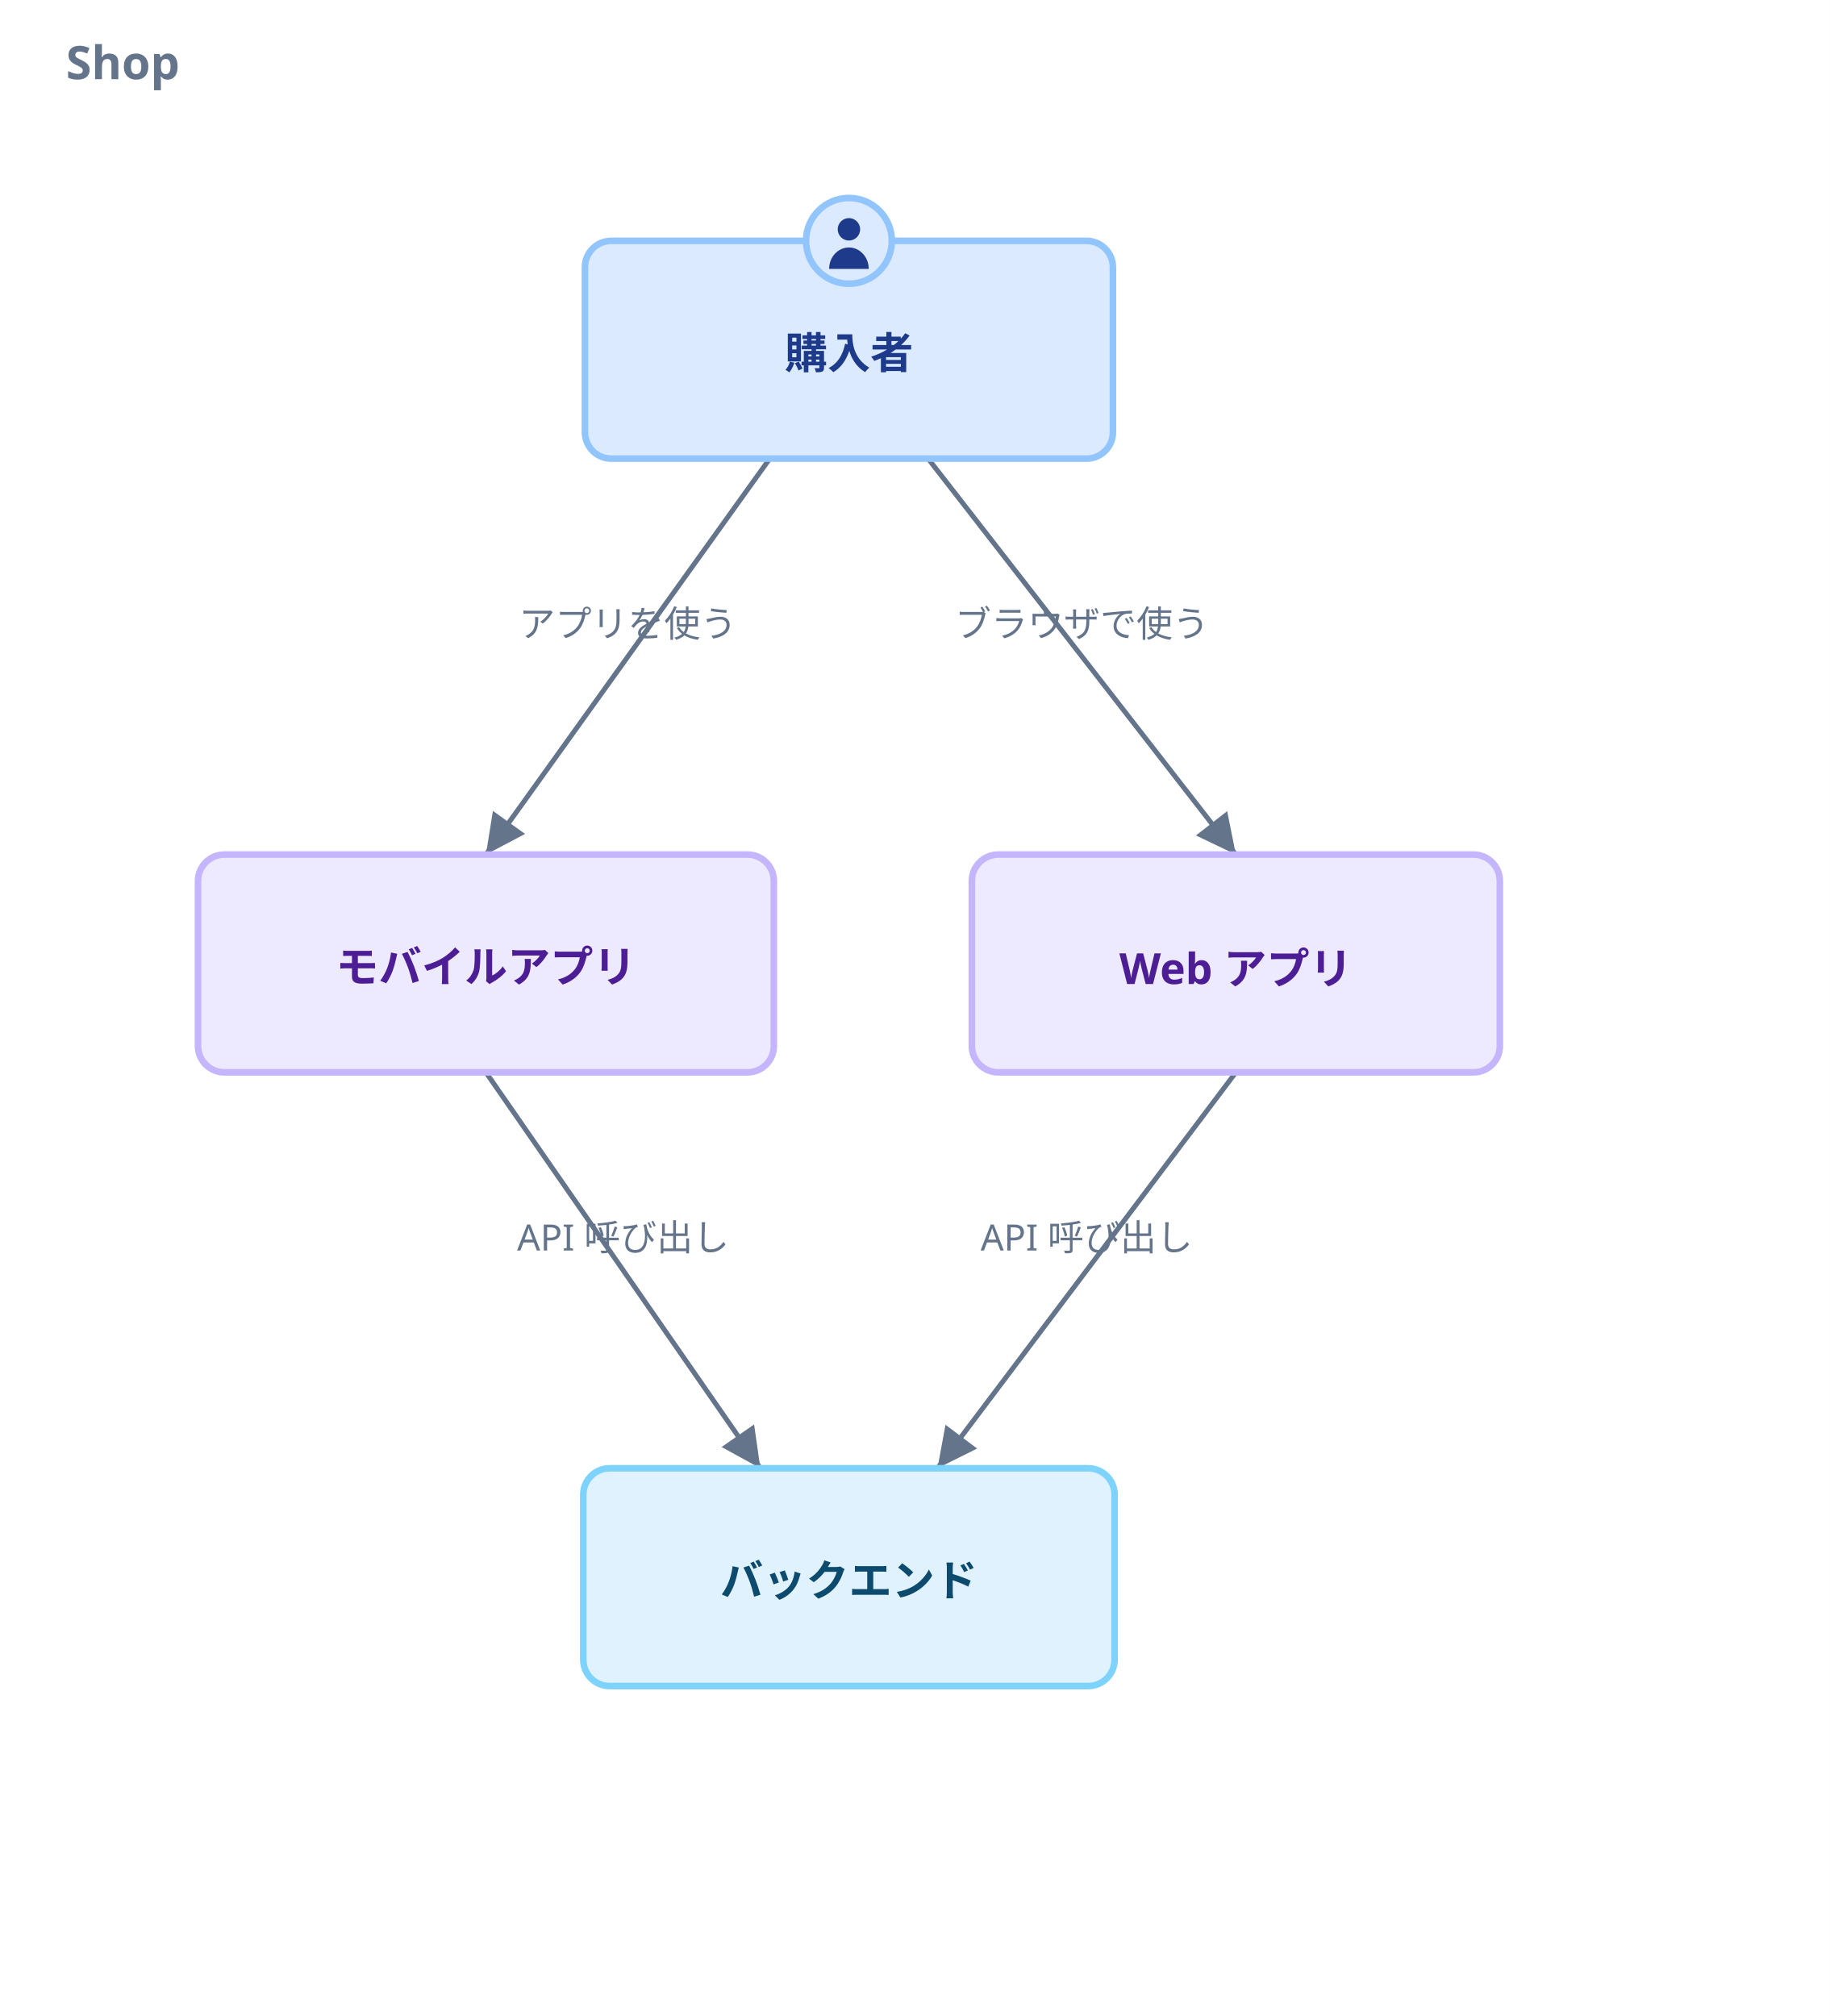
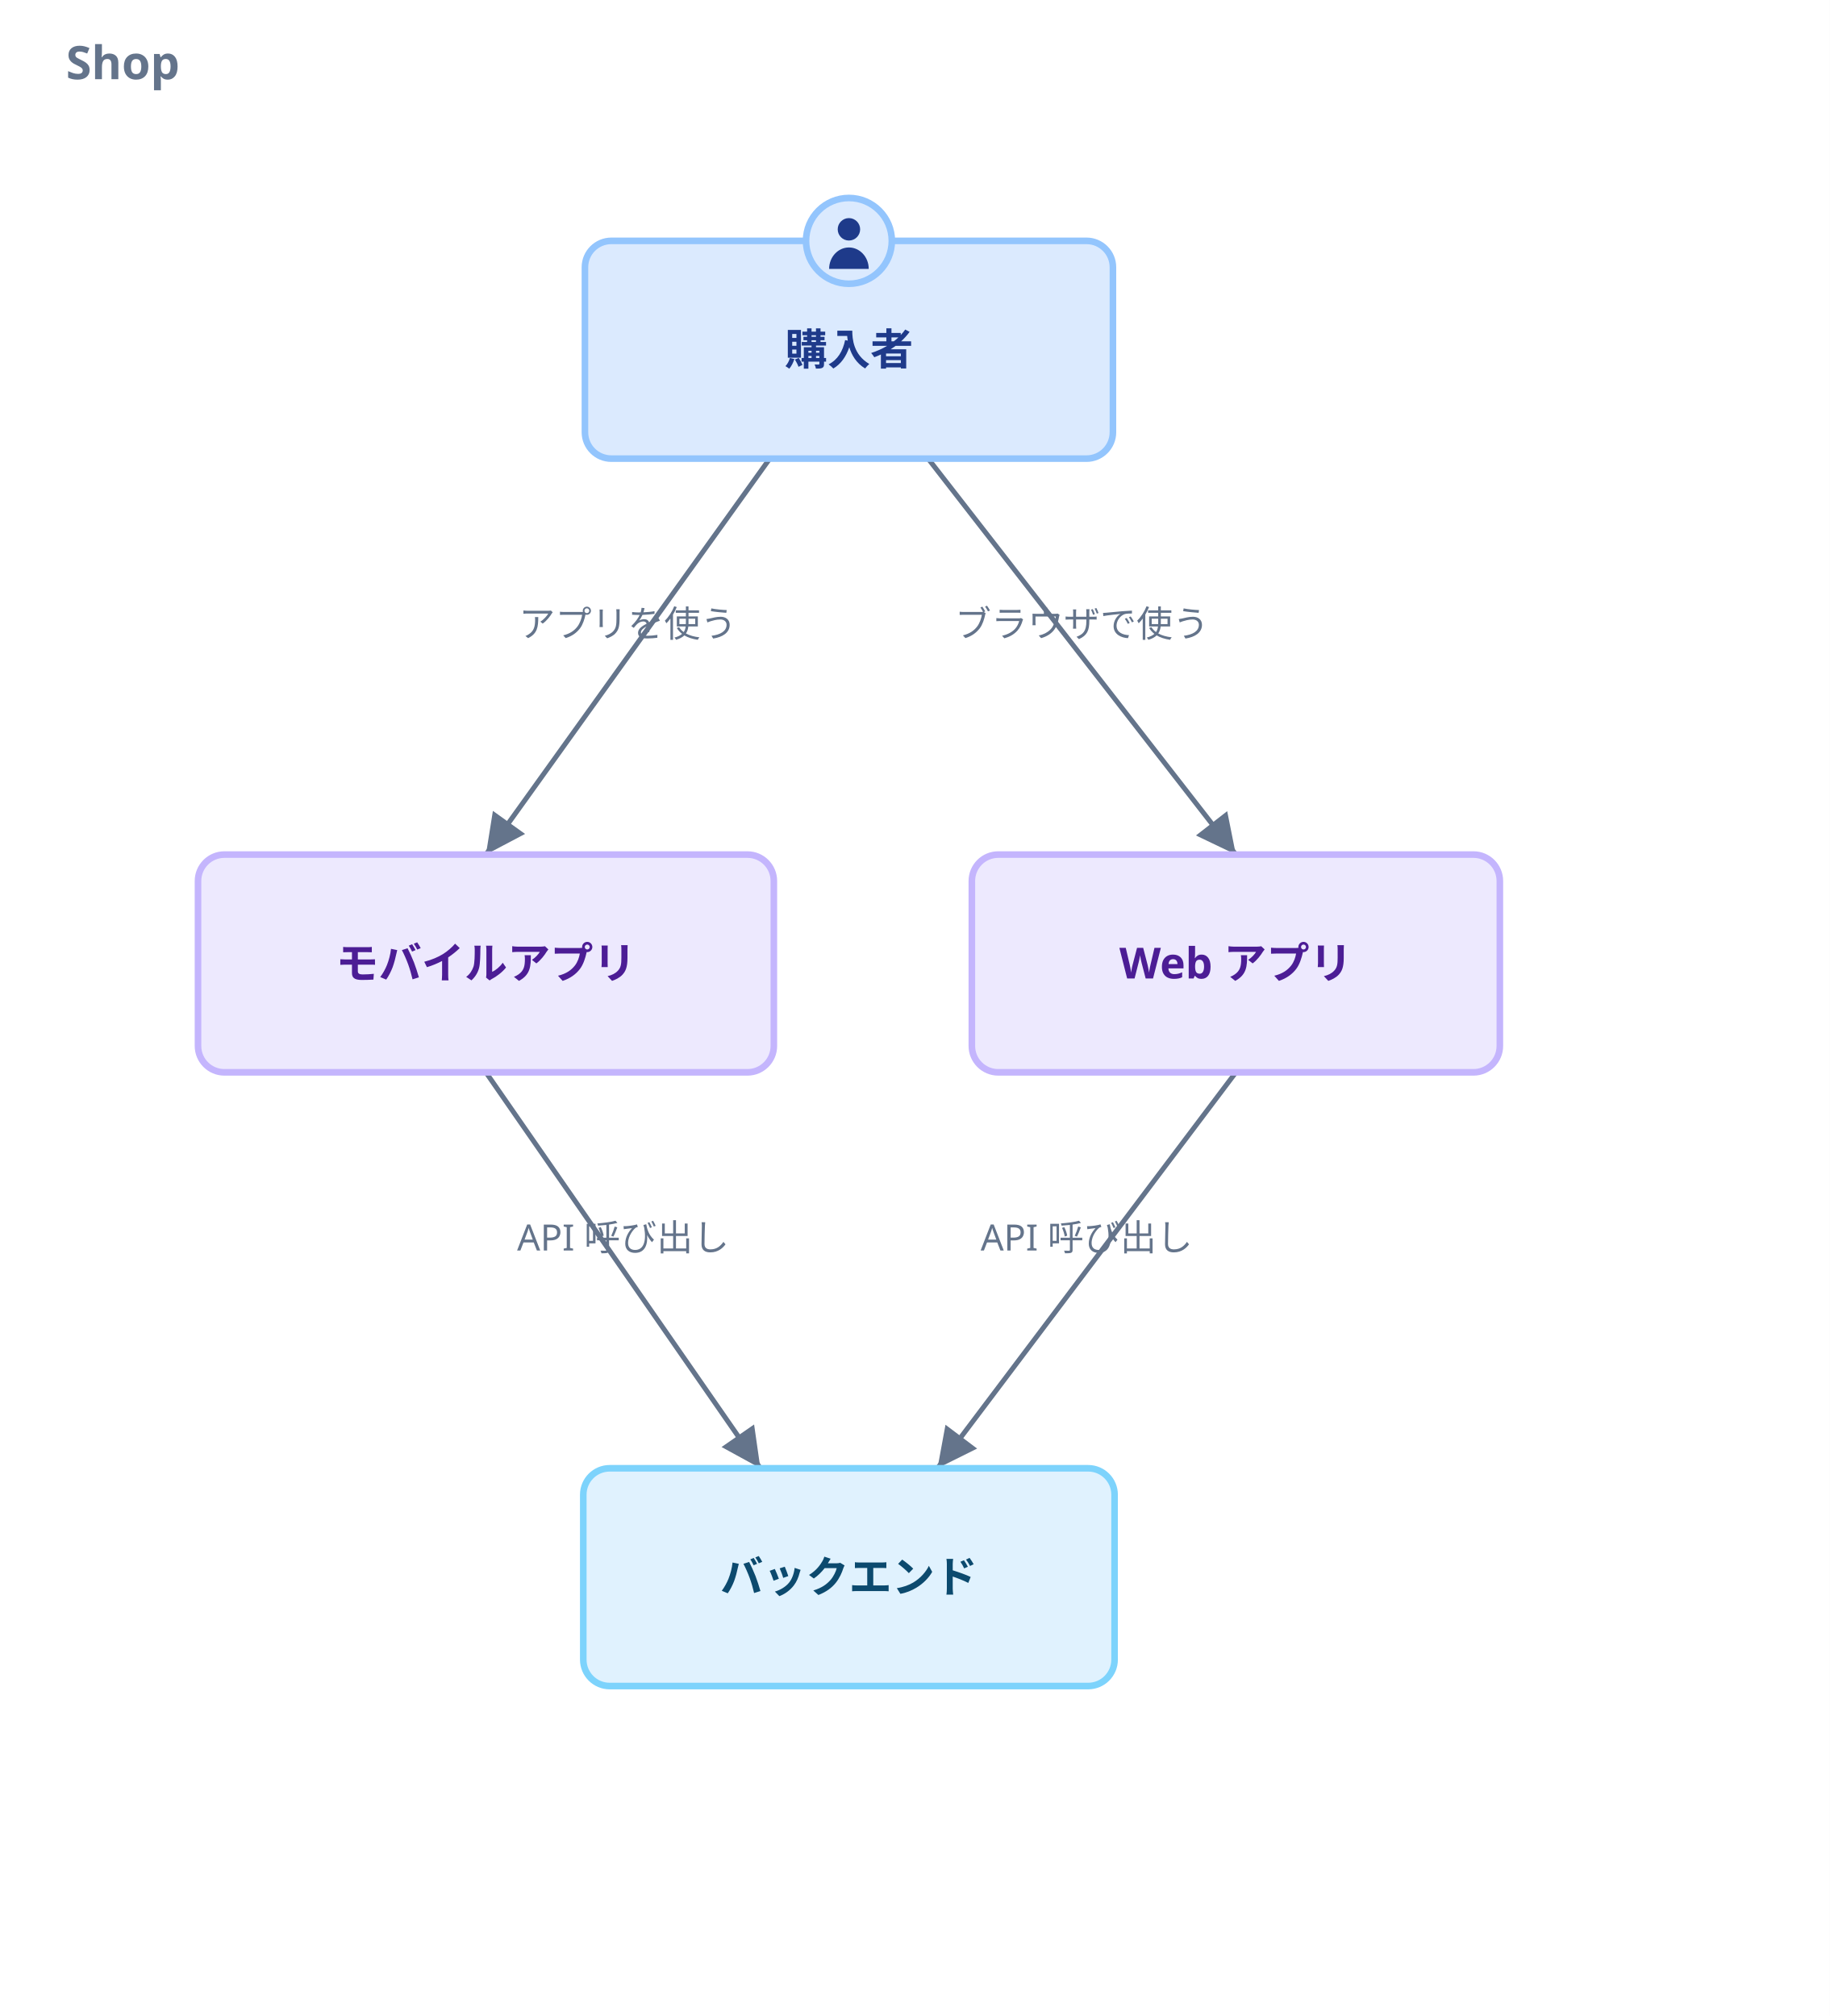
<svg xmlns="http://www.w3.org/2000/svg" viewBox="0 0 554.5 611" width="554.5" height="611">
  <defs>
    <marker id="arrow-default" viewBox="0 0 10 10" refX="10" refY="5" markerWidth="8" markerHeight="8" orient="auto-start-reverse">
      <path d="M 0 0 L 10 5 L 0 10 z" fill="#64748B" />
    </marker>
  </defs>
  <rect width="554.5" height="611" fill="#FFFFFF" rx="0" />
  <text x="20" y="24" fill="#64748B" font-size="14px" font-family="sans-serif" font-weight="bold">Shop</text>
  <g class="edges">
    <g data-edge-from="Customer" data-edge-to="MobileApp" data-edge-kind="sync" data-edge-canonical-id="Customer-&gt;MobileApp" data-edge-label="アプリを使う" class="krs-edge krs-edge--interactive">
      <line x1="233.25" y1="139" x2="147.25" y2="259" stroke="transparent" stroke-width="14" stroke-linecap="butt" class="krs-edge__hitline" />
      <line x1="233.25" y1="139" x2="147.25" y2="259" stroke="#64748B" stroke-width="1.5" marker-end="url(#arrow-default)" />
      <text x="190.25" y="193" text-anchor="middle" fill="#64748B" font-size="11px" font-family="sans-serif">アプリを使う</text>
    </g>
    <g data-edge-from="Customer" data-edge-to="WebApp" data-edge-kind="sync" data-edge-canonical-id="Customer-&gt;WebApp" data-edge-label="ブラウザで使う" class="krs-edge krs-edge--interactive">
      <line x1="281.25" y1="139" x2="374.5" y2="259" stroke="transparent" stroke-width="14" stroke-linecap="butt" class="krs-edge__hitline" />
      <line x1="281.25" y1="139" x2="374.5" y2="259" stroke="#64748B" stroke-width="1.5" marker-end="url(#arrow-default)" />
      <text x="327.875" y="193" text-anchor="middle" fill="#64748B" font-size="11px" font-family="sans-serif">ブラウザで使う</text>
    </g>
    <g data-edge-from="MobileApp" data-edge-to="Backend" data-edge-kind="sync" data-edge-canonical-id="MobileApp-&gt;Backend" data-edge-label="API 呼び出し" class="krs-edge krs-edge--interactive">
      <line x1="147.25" y1="325" x2="230.417" y2="445" stroke="transparent" stroke-width="14" stroke-linecap="butt" class="krs-edge__hitline" />
      <line x1="147.25" y1="325" x2="230.417" y2="445" stroke="#64748B" stroke-width="1.5" marker-end="url(#arrow-default)" />
      <text x="188.833" y="379" text-anchor="middle" fill="#64748B" font-size="11px" font-family="sans-serif">API 呼び出し</text>
    </g>
    <g data-edge-from="WebApp" data-edge-to="Backend" data-edge-kind="sync" data-edge-canonical-id="WebApp-&gt;Backend" data-edge-label="API 呼び出し" class="krs-edge krs-edge--interactive">
      <line x1="374.5" y1="325" x2="284.083" y2="445" stroke="transparent" stroke-width="14" stroke-linecap="butt" class="krs-edge__hitline" />
      <line x1="374.5" y1="325" x2="284.083" y2="445" stroke="#64748B" stroke-width="1.5" marker-end="url(#arrow-default)" />
      <text x="329.292" y="379" text-anchor="middle" fill="#64748B" font-size="11px" font-family="sans-serif">API 呼び出し</text>
    </g>
  </g>
  <g class="nodes">
    <g data-node-id="Customer" data-node-kind="user" data-has-children="false" data-has-description="false">
      <rect x="177.25" y="73" width="160" height="66" rx="8" ry="8" fill="#DBEAFE" stroke="#93C5FD" stroke-width="2" />
      <circle cx="257.25" cy="73" r="13" fill="#DBEAFE" stroke="#93C5FD" stroke-width="2" />
      <circle cx="257.25" cy="69.5" r="3.4" fill="#1E3A8A" />
      <path d="M251.25 81.5 a6 6.5 0 0 1 12 0 Z" fill="#1E3A8A" />
-       <text x="257.25" y="106" text-anchor="middle" dominant-baseline="central" fill="#1E3A8A" font-size="13px" font-weight="bold" font-family="sans-serif">購入者</text>
+       <text x="257.25" y="106" text-anchor="middle" dy="0.35em" fill="#1E3A8A" font-size="13px" font-weight="bold" font-family="sans-serif">購入者</text>
    </g>
    <g data-node-id="MobileApp" data-node-kind="client" data-has-children="false" data-has-description="false">
      <rect x="60" y="259" width="174.5" height="66" rx="8" ry="8" fill="#EDE9FE" stroke="#C4B5FD" stroke-width="2" />
-       <text x="147.25" y="292" text-anchor="middle" dominant-baseline="central" fill="#4C1D95" font-size="13px" font-weight="bold" font-family="sans-serif">モバイルアプリ</text>
+       <text x="147.25" y="292" text-anchor="middle" dy="0.35em" fill="#4C1D95" font-size="13px" font-weight="bold" font-family="sans-serif">モバイルアプリ</text>
    </g>
    <g data-node-id="WebApp" data-node-kind="client" data-has-children="false" data-has-description="false">
      <rect x="294.5" y="259" width="160" height="66" rx="8" ry="8" fill="#EDE9FE" stroke="#C4B5FD" stroke-width="2" />
-       <text x="374.5" y="292" text-anchor="middle" dominant-baseline="central" fill="#4C1D95" font-size="13px" font-weight="bold" font-family="sans-serif">Web アプリ</text>
+       <text x="374.5" y="292" text-anchor="middle" dy="0.35em" fill="#4C1D95" font-size="13px" font-weight="bold" font-family="sans-serif">Web アプリ</text>
    </g>
    <g data-node-id="Backend" data-node-kind="service" data-has-children="true" data-has-description="false" style="cursor: pointer">
      <rect x="176.75" y="445" width="161" height="66" rx="8" ry="8" fill="#E0F2FE" stroke="#7DD3FC" stroke-width="2" />
-       <text x="257.25" y="478" text-anchor="middle" dominant-baseline="central" fill="#0C4A6E" font-size="13px" font-weight="bold" font-family="sans-serif">バックエンド</text>
+       <text x="257.25" y="478" text-anchor="middle" dy="0.35em" fill="#0C4A6E" font-size="13px" font-weight="bold" font-family="sans-serif">バックエンド</text>
    </g>
  </g>
</svg>
